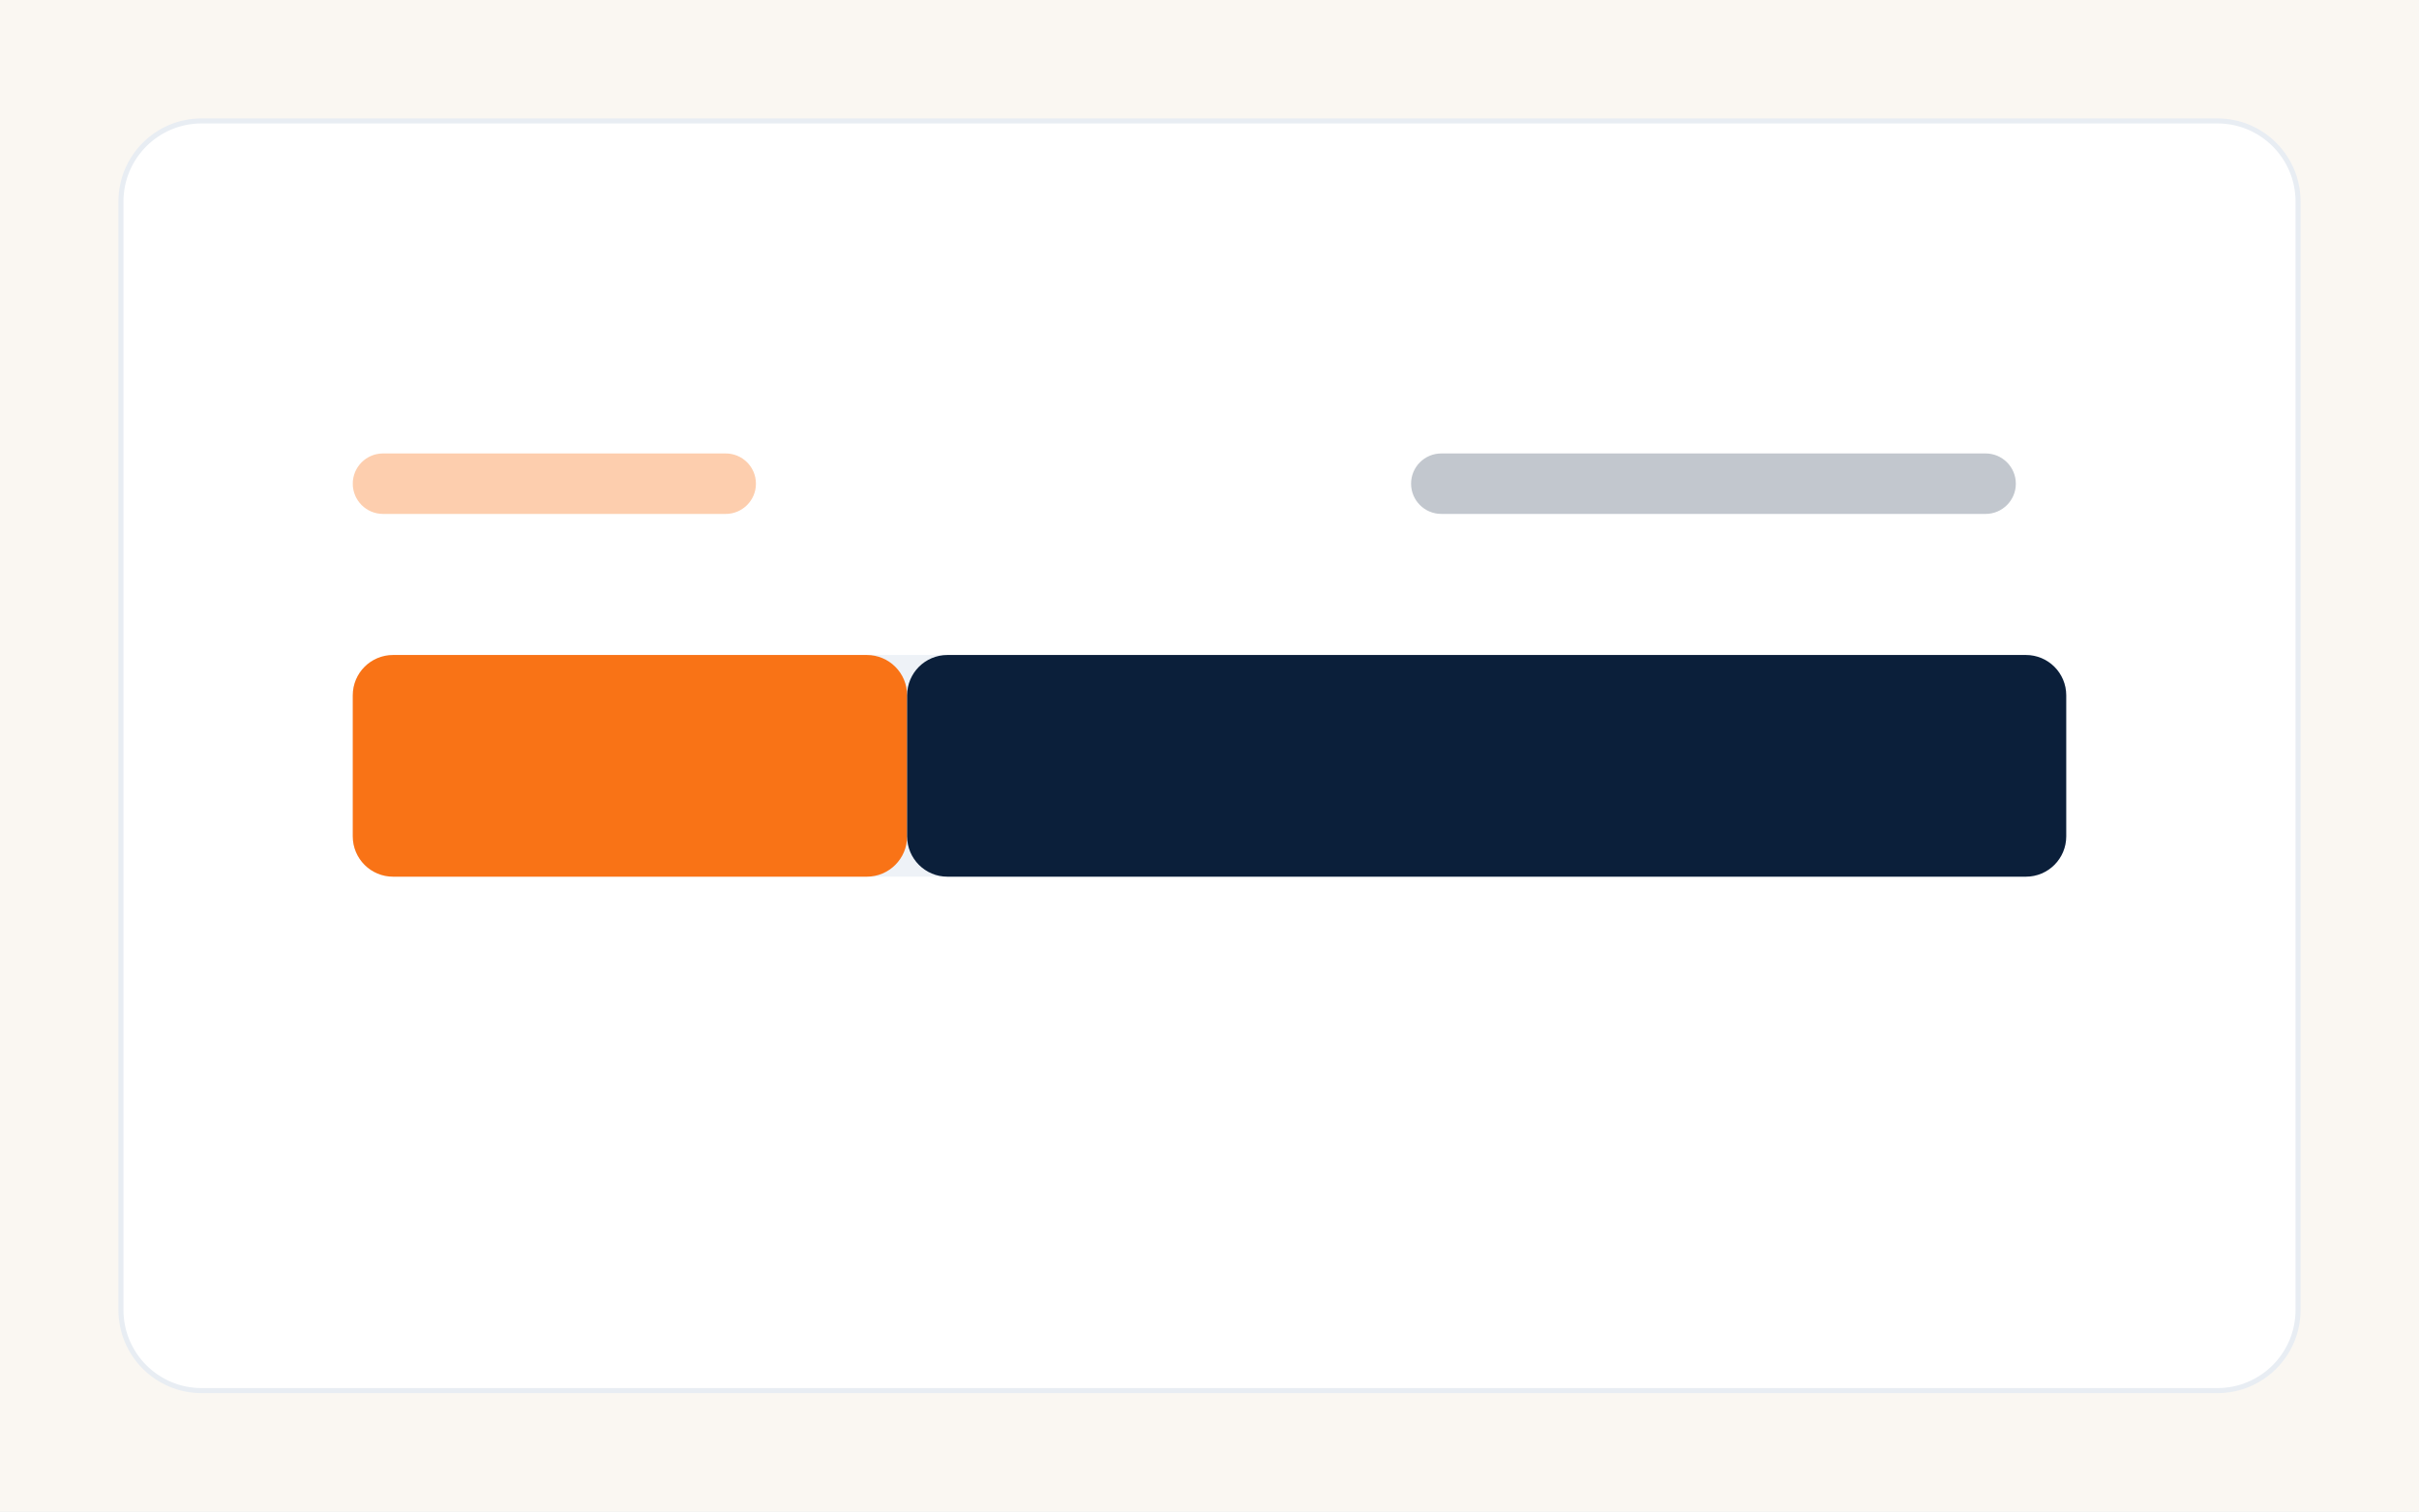
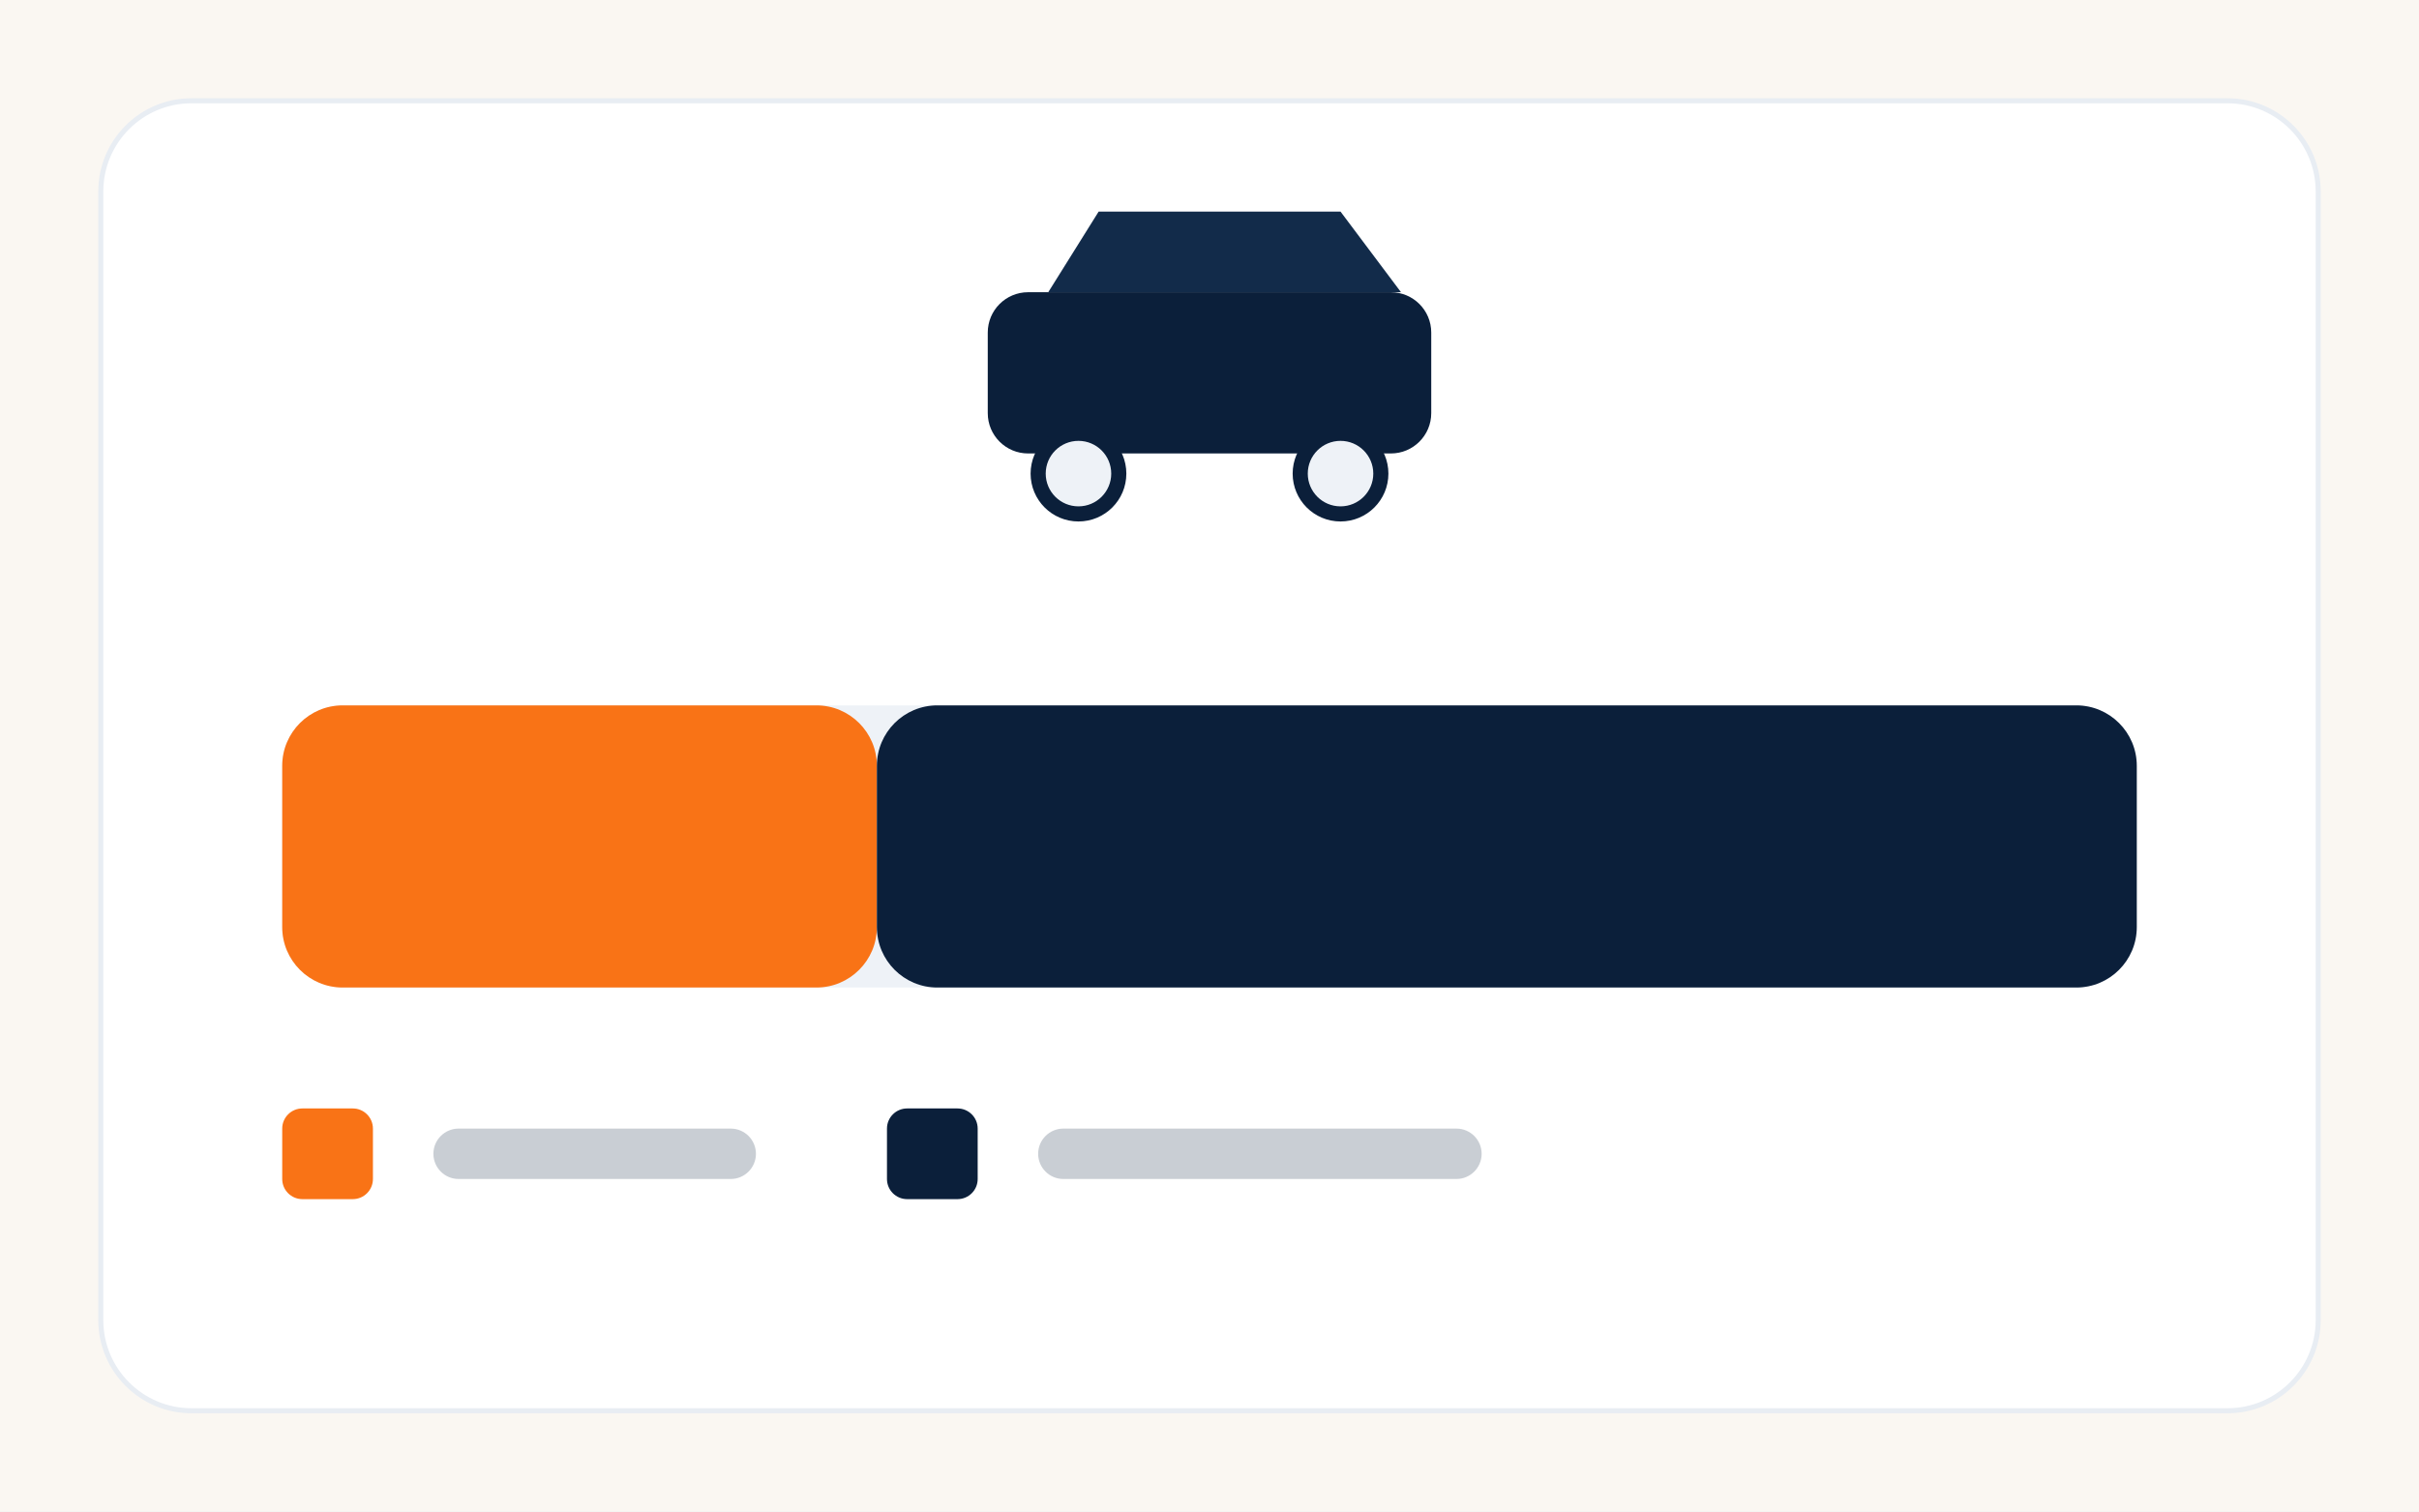
<svg xmlns="http://www.w3.org/2000/svg" viewBox="0 0 480 300" role="img" aria-hidden="true">
  <rect width="480" height="300" fill="#faf7f2" />
-   <rect x="24" y="24" width="432" height="252" rx="16" fill="#ffffff" stroke="#e8edf3" />
-   <rect x="70" y="130" width="340" height="44" rx="8" fill="#eef2f7" />
-   <rect x="70" y="130" width="110" height="44" rx="8" fill="#f97316" />
-   <rect x="180" y="130" width="230" height="44" rx="8" fill="#0b1f3a" />
-   <rect x="70" y="90" width="80" height="12" rx="6" fill="#f97316" opacity=".35" />
-   <rect x="280" y="90" width="120" height="12" rx="6" fill="#0b1f3a" opacity=".25" />
+   <rect x="20" y="20" width="440" height="260" rx="18" fill="#ffffff" stroke="#e8edf3" />
+   <rect x="196" y="58" width="88" height="32" rx="8" fill="#0b1f3a" />
+   <path d="M208 58l10-16h48l12 16" fill="#122b4a" />
+   <circle cx="214" cy="94" r="8" fill="#eef2f7" stroke="#0b1f3a" stroke-width="3" />
+   <circle cx="266" cy="94" r="8" fill="#eef2f7" stroke="#0b1f3a" stroke-width="3" />
+   <rect x="56" y="140" width="368" height="56" rx="12" fill="#eef2f7" />
+   <rect x="56" y="140" width="118" height="56" rx="12" fill="#f97316" />
+   <rect x="174" y="140" width="250" height="56" rx="12" fill="#0b1f3a" />
+   <rect x="56" y="220" width="18" height="18" rx="4" fill="#f97316" />
+   <rect x="86" y="224" width="64" height="10" rx="5" fill="#0b1f3a" opacity=".22" />
+   <rect x="176" y="220" width="18" height="18" rx="4" fill="#0b1f3a" />
+   <rect x="206" y="224" width="88" height="10" rx="5" fill="#0b1f3a" opacity=".22" />
</svg>
